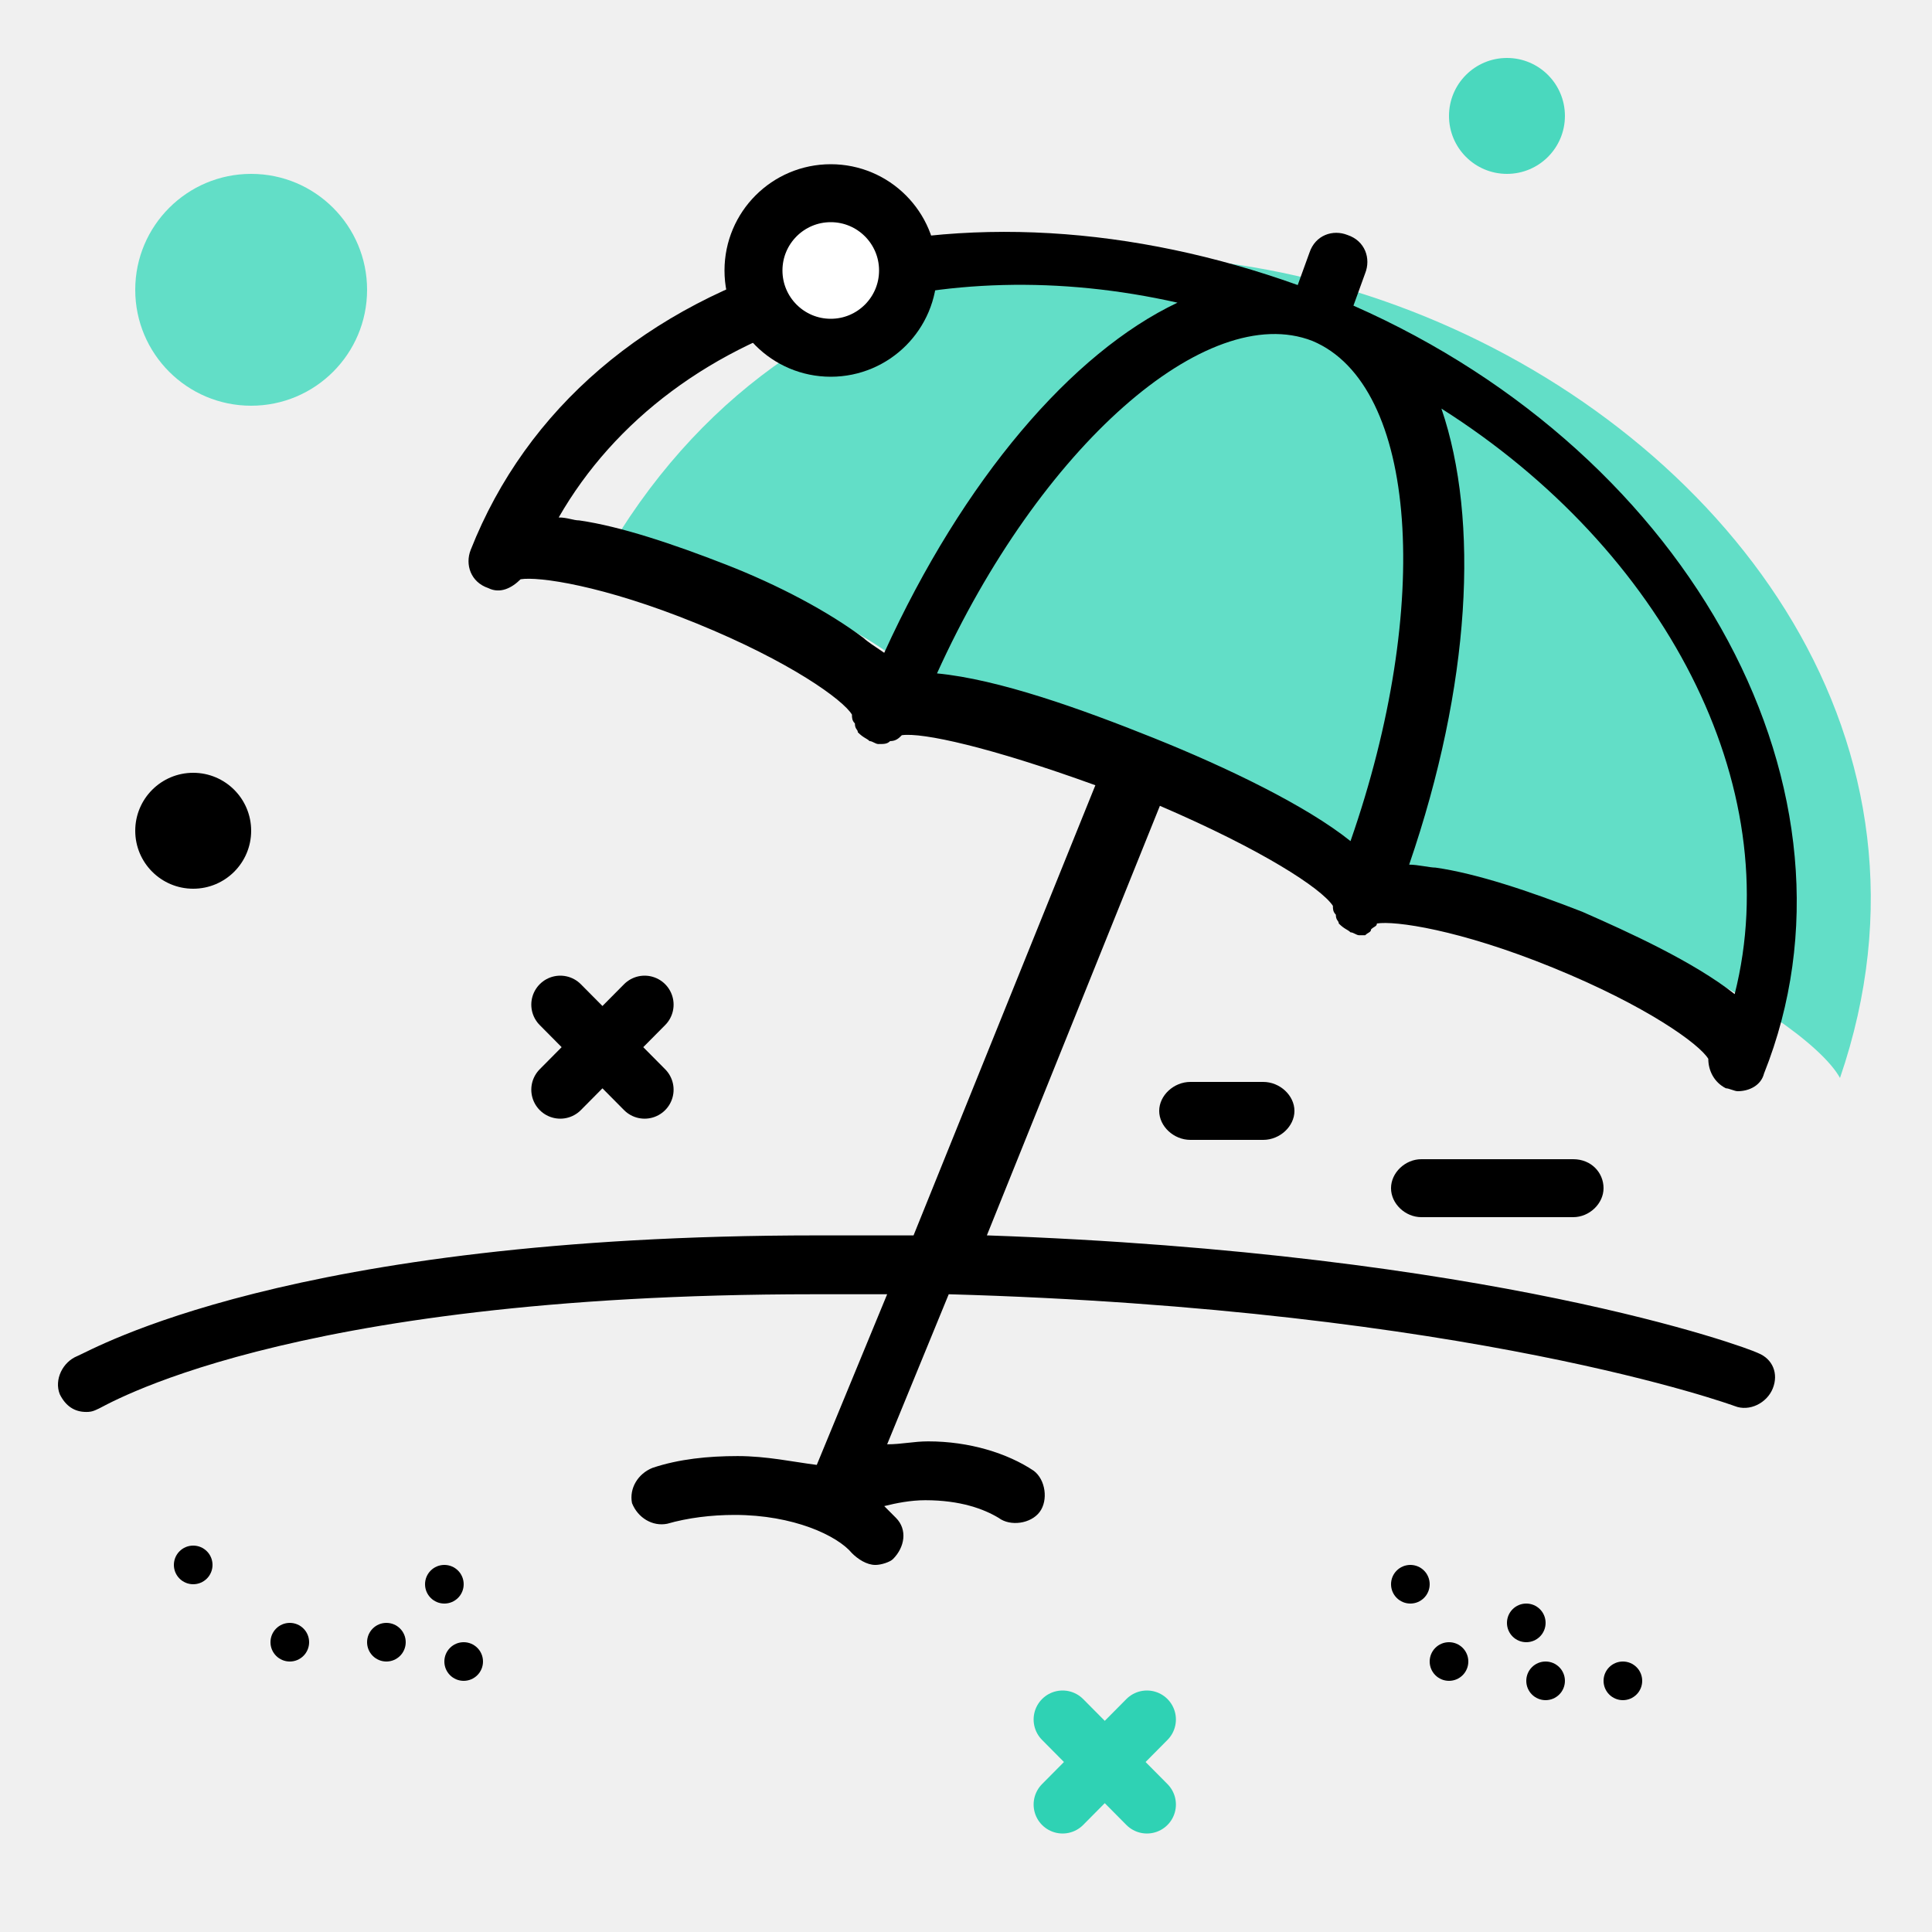
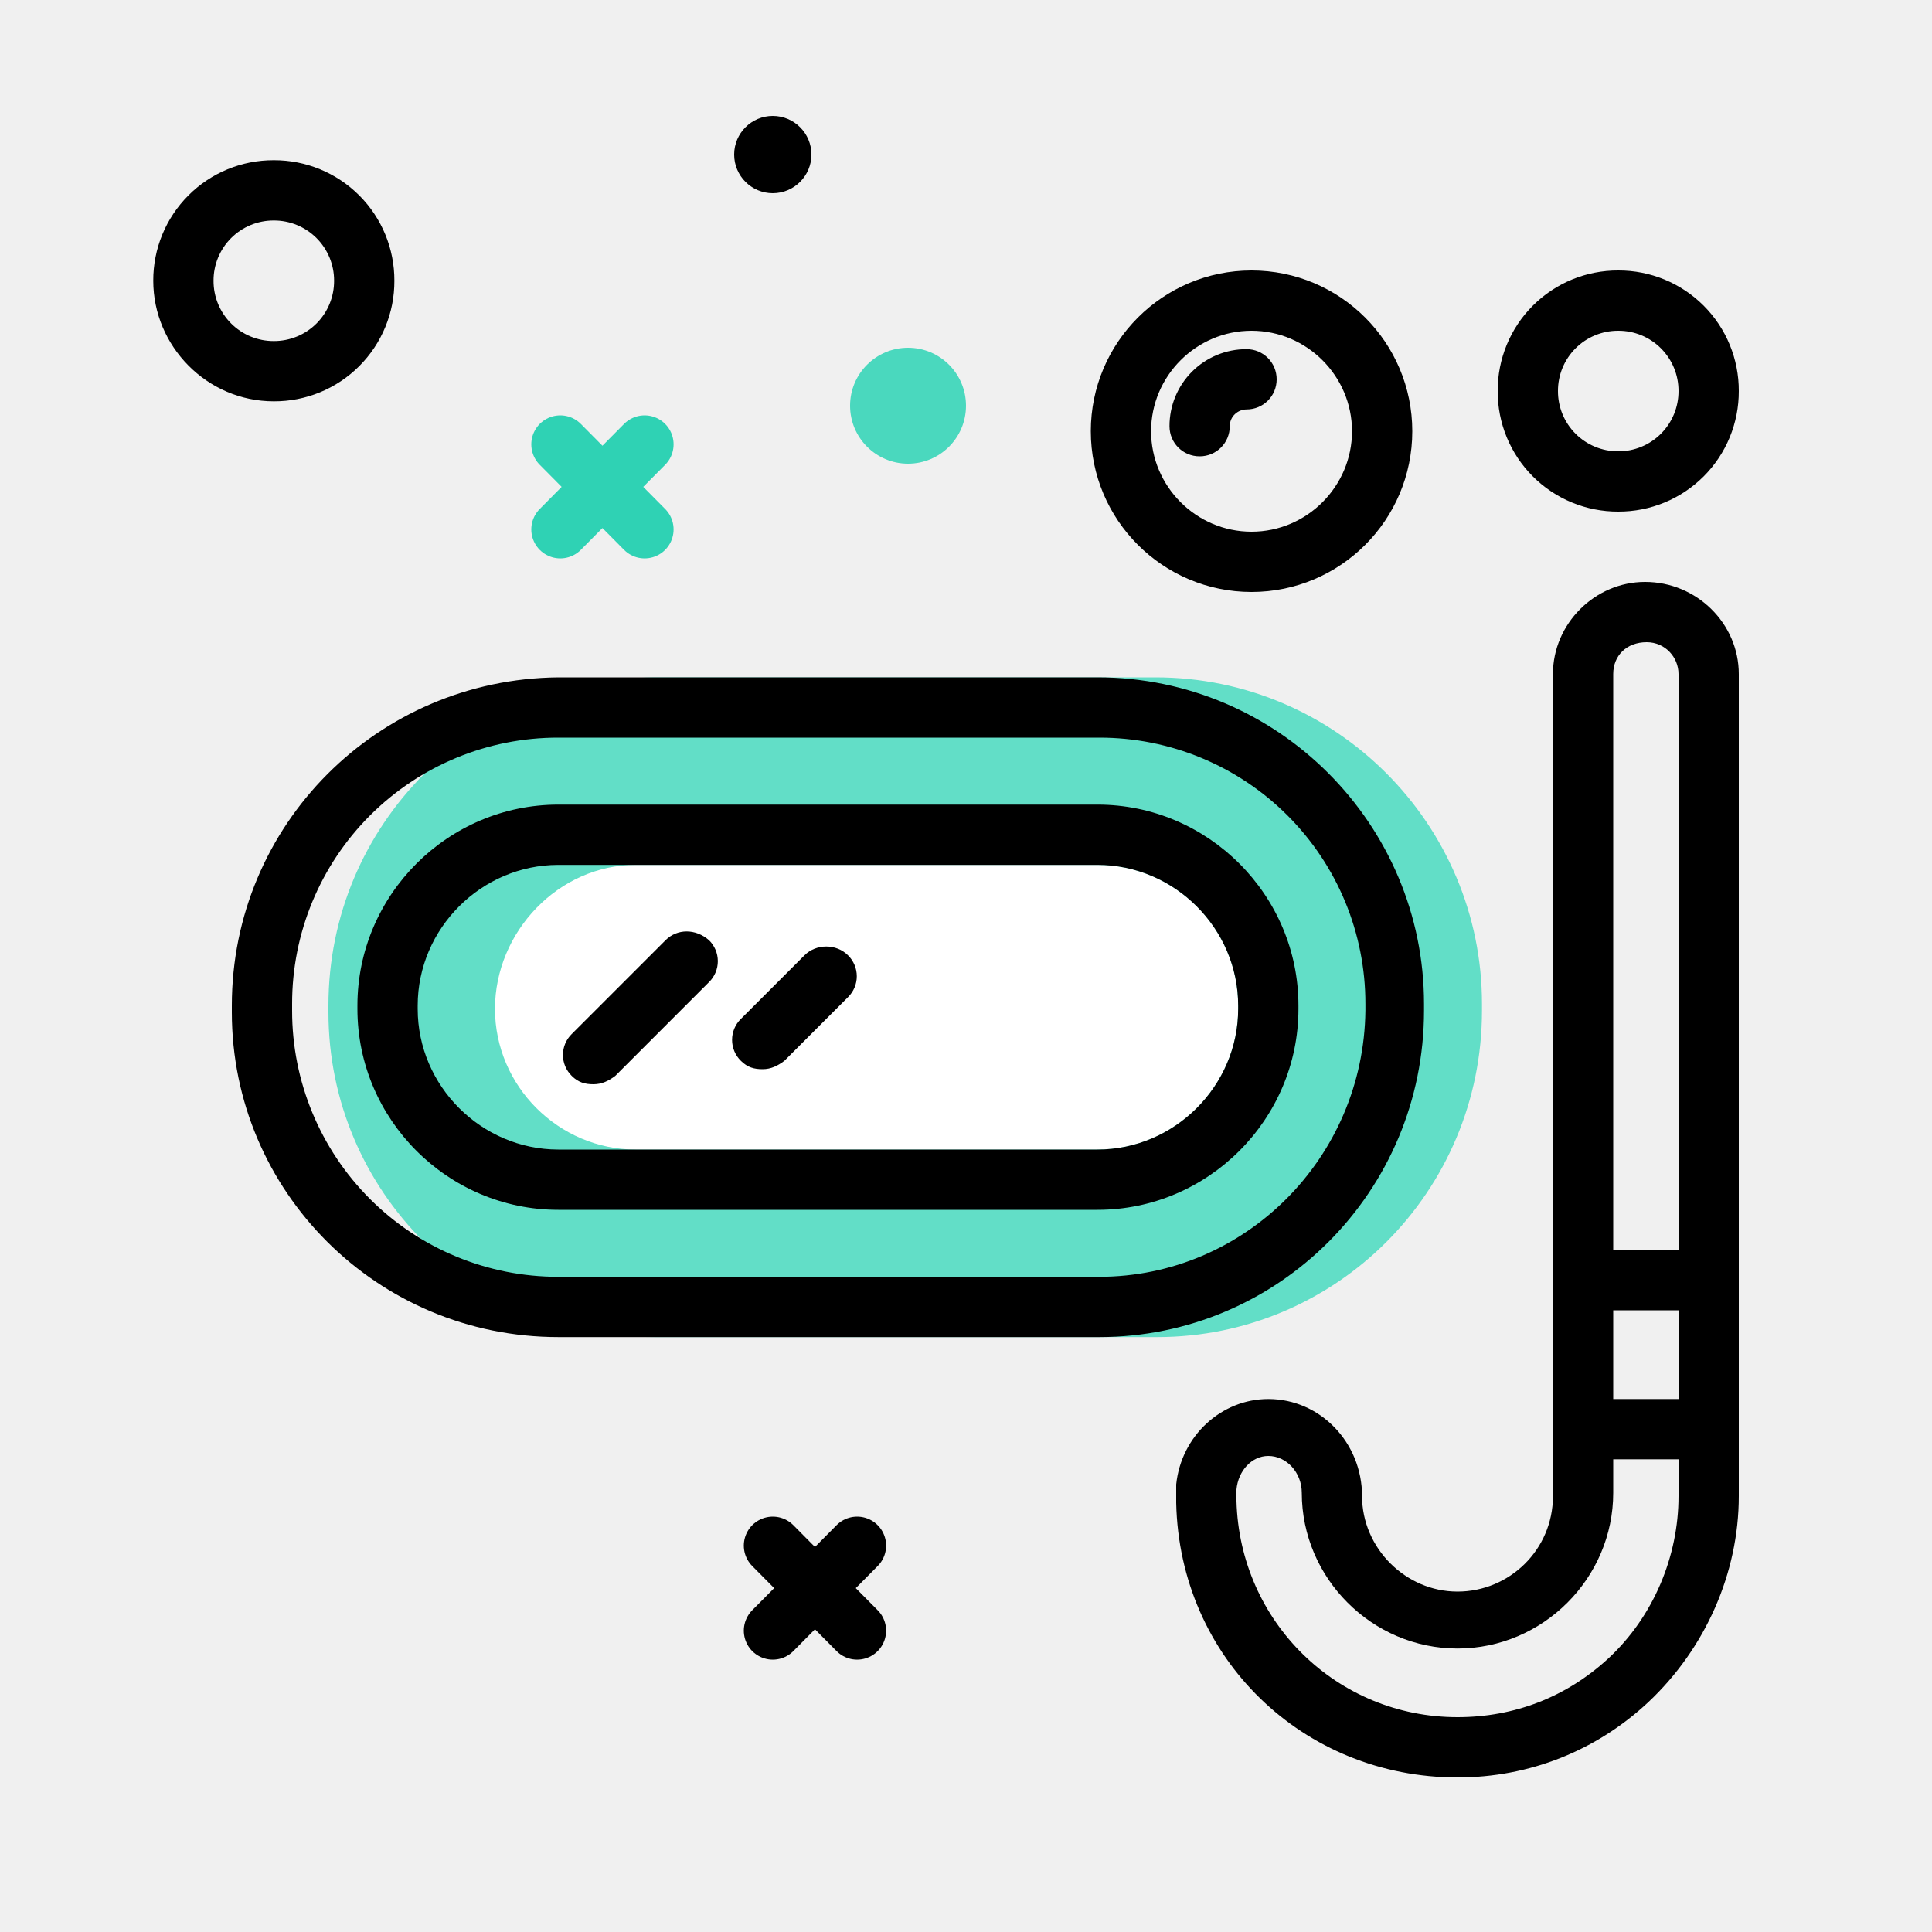
<svg xmlns="http://www.w3.org/2000/svg" width="100" height="100" viewBox="0 0 100 100">
-   <g fill="none" fill-rule="evenodd">
-     <path fill="#62DEC7" d="M50.519 37.965c5.28-1.243 15.731 2.863 20.724 8.706 8.236-1.814 22.088 5.69 23.995 9.123C107.094 21.22 49.528-5.28 30.73 29.856c6.058-.535 13.983 1.161 19.789 8.109z" />
-     <g fill="#000" fill-rule="nonzero">
-       <path d="M91.001 70.035c-.607-.305-13.813-5.178-39.921-6.092l8.956-22.234c5.312 2.284 8.348 4.264 8.955 5.177 0 .153 0 .305.152.457 0 .305.152.305.152.457.303.305.455.305.607.457.152 0 .304.152.455.152h.304c.152-.152.304-.152.304-.304.151-.152.303-.152.303-.305.91-.152 4.25.305 9.108 2.285 4.857 1.98 7.59 3.96 8.045 4.72 0 .61.303 1.219.91 1.524.152 0 .456.152.608.152.607 0 1.214-.305 1.366-.914C97.073 41.1 87.662 23.586 70.054 15.82l.607-1.675c.304-.762 0-1.676-.91-1.98-.76-.305-1.67 0-1.974.914l-.607 1.675c-8.5-3.046-17.305-3.655-25.198-1.37-8.5 2.436-14.724 7.766-17.608 15.076-.303.762 0 1.675.911 1.98.607.304 1.214 0 1.67-.457.91-.152 4.25.305 9.107 2.284 4.858 1.98 7.59 3.96 8.045 4.721 0 .153 0 .305.152.457 0 .305.152.305.152.457.303.305.455.305.607.457.152 0 .304.152.455.152.304 0 .456 0 .608-.152.303 0 .455-.152.607-.305 1.062-.152 4.554.61 10.018 2.59l-9.411 23.3h-5.01c-27.354 0-37.51 5.94-38.27 6.244-.758.305-1.213 1.219-.91 1.98.304.61.76.914 1.366.914.152 0 .304 0 .607-.153.152 0 9.37-5.939 37.056-5.939h3.795l-3.643 8.833c-1.215-.152-2.58-.457-4.099-.457-1.517 0-3.035.152-4.402.61-.759.304-1.214 1.065-1.062 1.827.303.761 1.062 1.218 1.821 1.066 1.063-.305 2.277-.457 3.492-.457 3.035 0 5.312 1.066 6.071 1.98.304.304.76.609 1.215.609.303 0 .759-.152.91-.305.608-.609.76-1.523.152-2.132l-.607-.609c.607-.152 1.366-.304 2.125-.304 1.822 0 3.036.456 3.795.913.607.457 1.67.305 2.125-.304.455-.61.304-1.675-.304-2.132-1.366-.914-3.339-1.523-5.464-1.523-.759 0-1.366.152-2.125.152l3.187-7.767c27.02.762 40.68 5.787 40.68 5.787.76.305 1.67-.152 1.974-.914.304-.761 0-1.522-.759-1.827zm-31.27-31.83c-3.794-1.522-8.044-3.045-11.232-3.35 5.313-11.726 13.965-19.34 19.43-17.209 5.464 2.285 6.223 13.707 1.973 25.89-2.277-1.827-6.375-3.807-10.17-5.33zm30.056 13.25c-2.125-1.675-5.465-3.198-7.893-4.264-2.733-1.066-5.465-1.98-7.59-2.284-.304 0-.91-.153-1.366-.153 3.188-9.29 3.643-17.818 1.67-23.605 11.536 7.31 17.911 19.493 15.179 30.306zM37.57 29.221c-2.732-1.067-5.464-1.98-7.59-2.285-.303 0-.607-.152-1.062-.152 2.884-5.026 7.893-8.833 14.42-10.66 5.465-1.676 11.537-1.828 17.608-.458-5.464 2.59-11.08 9.138-15.179 18.123-.455-.304-.91-.609-1.063-.761-1.821-1.37-4.401-2.741-7.134-3.807z" />
-       <g transform="translate(9 80)">
-         <circle cx="14" cy="2" r="1" />
-         <circle cx="11" cy="5" r="1" />
-         <circle cx="6" cy="5" r="1" />
-         <circle cx="1" cy="1" r="1" />
-         <circle cx="15" cy="6" r="1" />
-       </g>
-       <g transform="translate(72 81)">
-         <circle cx="3" cy="5" r="1" />
-         <circle cx="7" cy="3" r="1" />
-         <circle cx="12" cy="6" r="1" />
-         <circle cx="8" cy="6" r="1" />
-         <circle cx="1" cy="1" r="1" />
-       </g>
+   <g fill="none" fill-rule="evenodd" transform="translate(7 6)">
+     <path fill="#62DEC7" d="M69.707 46.307v-.347c0-9.273-7.54-16.9-16.9-16.9H26.9c-9.36.087-16.9 7.627-16.9 16.987v.346c0 9.274 7.54 16.814 16.9 16.814h25.993c9.274 0 16.814-7.54 16.814-16.9z" />
+     <path fill="#FFF" d="M49.807 53.5H25.9c-3.987 0-7.28-3.293-7.28-7.28s3.293-7.453 7.28-7.453h23.907c3.986 0 7.28 3.293 7.28 7.28v.173c0 3.987-3.294 7.28-7.28 7.28z" />
+     <path fill="#000" fill-rule="nonzero" d="M78.147 24.12c-2.6 0-4.767 2.167-4.767 4.767V71.44c0 2.773-2.253 4.94-4.94 4.94-2.687 0-4.94-2.253-4.94-4.94 0-2.773-2.167-5.027-4.853-5.027-2.427 0-4.507 1.907-4.767 4.42v.954C54.053 79.847 60.467 86 68.44 86c3.727 0 7.193-1.387 9.88-3.9C81.267 79.327 83 75.427 83 71.44V28.887c0-2.6-2.167-4.767-4.853-4.767zM76.5 61.82h3.38v4.593H76.5V61.82zm1.733-34.58c.954 0 1.647.78 1.647 1.647V58.7H76.5V28.887c0-.954.693-1.647 1.733-1.647zM76.24 79.847c-2.167 1.993-4.853 3.033-7.8 3.033-6.24 0-11.267-4.94-11.44-11.18v-.607c.087-.953.78-1.733 1.647-1.733.953 0 1.733.867 1.733 1.907 0 4.42 3.64 8.06 8.06 8.06s8.06-3.64 8.06-8.06v-1.734h3.38v1.907c0 3.12-1.3 6.24-3.64 8.407zm-26.433-44.2H21.9c-5.72 0-10.4 4.68-10.4 10.4v.173c0 5.72 4.68 10.4 10.4 10.4h27.907c5.72 0 10.4-4.68 10.4-10.4v-.173c0-5.72-4.68-10.4-10.4-10.4zm7.28 10.573c0 3.987-3.294 7.28-7.28 7.28H21.9c-3.987 0-7.28-3.293-7.28-7.28v-.173c0-3.987 3.293-7.28 7.28-7.28h27.907c3.986 0 7.28 3.293 7.28 7.28v.173zm9.62.087v-.347c0-9.273-7.54-16.9-16.9-16.9H21.9C12.54 29.147 5 36.687 5 46.047v.346c0 9.274 7.54 16.814 16.9 16.814h27.993c9.274 0 16.814-7.54 16.814-16.9zm-16.814 13.78H21.9a13.76 13.76 0 0 1-13.78-13.78v-.347A13.76 13.76 0 0 1 21.9 32.18h27.993a13.76 13.76 0 0 1 13.78 13.78v.347c-.086 7.626-6.24 13.78-13.78 13.78zM57.78 24.64a8.322 8.322 0 0 0 8.32-8.32A8.322 8.322 0 0 0 57.78 8a8.322 8.322 0 0 0-8.32 8.32 8.322 8.322 0 0 0 8.32 8.32zm0-13.52c2.86 0 5.2 2.34 5.2 5.2 0 2.86-2.34 5.2-5.2 5.2-2.86 0-5.2-2.34-5.2-5.2 0-2.86 2.34-5.2 5.2-5.2zm-1.127 4.94c0-.52.434-.867.867-.867.867 0 1.56-.693 1.56-1.56 0-.866-.693-1.56-1.56-1.56a3.976 3.976 0 0 0-3.987 3.987c0 .867.694 1.56 1.56 1.56.867 0 1.56-.693 1.56-1.56zm20.107 4.42A6.214 6.214 0 0 0 83 14.24 6.214 6.214 0 0 0 76.76 8a6.214 6.214 0 0 0-6.24 6.24 6.214 6.214 0 0 0 6.24 6.24zm0-9.36a3.107 3.107 0 0 1 3.12 3.12 3.107 3.107 0 0 1-3.12 3.12 3.107 3.107 0 0 1-3.12-3.12 3.107 3.107 0 0 1 3.12-3.12zM7.173 14.773a6.214 6.214 0 0 0 6.24-6.24 6.214 6.214 0 0 0-6.24-6.24 6.214 6.214 0 0 0-6.24 6.24c0 3.38 2.774 6.24 6.24 6.24zm0-9.36a3.107 3.107 0 0 1 3.12 3.12 3.107 3.107 0 0 1-3.12 3.12 3.107 3.107 0 0 1-3.12-3.12 3.107 3.107 0 0 1 3.12-3.12zm20.274 37.254l-4.854 4.853a1.517 1.517 0 0 0 0 2.167c.347.346.694.433 1.127.433.433 0 .78-.173 1.127-.433l4.853-4.854a1.517 1.517 0 0 0 0-2.166c-.693-.607-1.647-.607-2.253 0zm7.193.78l-3.293 3.293a1.517 1.517 0 0 0 0 2.167c.346.346.693.433 1.126.433.434 0 .78-.173 1.127-.433l3.293-3.294a1.517 1.517 0 0 0 0-2.166c-.606-.607-1.646-.607-2.253 0zM35 2c0-1.103-.897-2-2-2s-2 .897-2 2 .897 2 2 2 2-.898 2-2z" />
+     <g stroke="#000" stroke-linecap="round" stroke-linejoin="round" stroke-width="3">
+       <path d="M33 74l4.365 4.402M37.365 74L33 78.402" />
    </g>
-     <g transform="translate(7 3)">
-       <path fill="#000" fill-rule="nonzero" d="M74.429 57H66.57c-.838 0-1.571.7-1.571 1.5s.733 1.5 1.571 1.5h7.858c.838 0 1.571-.7 1.571-1.5s-.629-1.5-1.571-1.5zM58.385 53h-3.77c-.861 0-1.615.7-1.615 1.5s.754 1.5 1.615 1.5h3.77c.861 0 1.615-.7 1.615-1.5s-.754-1.5-1.615-1.5z" />
-       <circle cx="6" cy="12" r="6" fill="#62DEC7" />
-       <g stroke="#000" stroke-linecap="round" stroke-linejoin="round" stroke-width="3">
-         <path d="M22 49l4.365 4.402M26.365 49L22 53.402" />
-       </g>
-       <g stroke="#2FD2B4" stroke-linecap="round" stroke-linejoin="round" stroke-width="3">
-         <path d="M48 86l4.365 4.402M52.365 86L48 90.402" />
-       </g>
-       <circle cx="36" cy="11" r="4" fill="#FFF" stroke="#000" stroke-linecap="round" stroke-linejoin="round" stroke-width="3" />
-       <circle cx="3" cy="40" r="3" fill="#000" />
-       <circle cx="71" cy="3" r="3" fill="#4AD8BE" />
+     <g stroke="#2FD2B4" stroke-linecap="round" stroke-linejoin="round" stroke-width="3">
+       <path d="M22 17l4.365 4.402M26.365 17L22 21.402" />
    </g>
+     <circle cx="40" cy="15" r="3" fill="#4AD8BE" />
  </g>
</svg>
